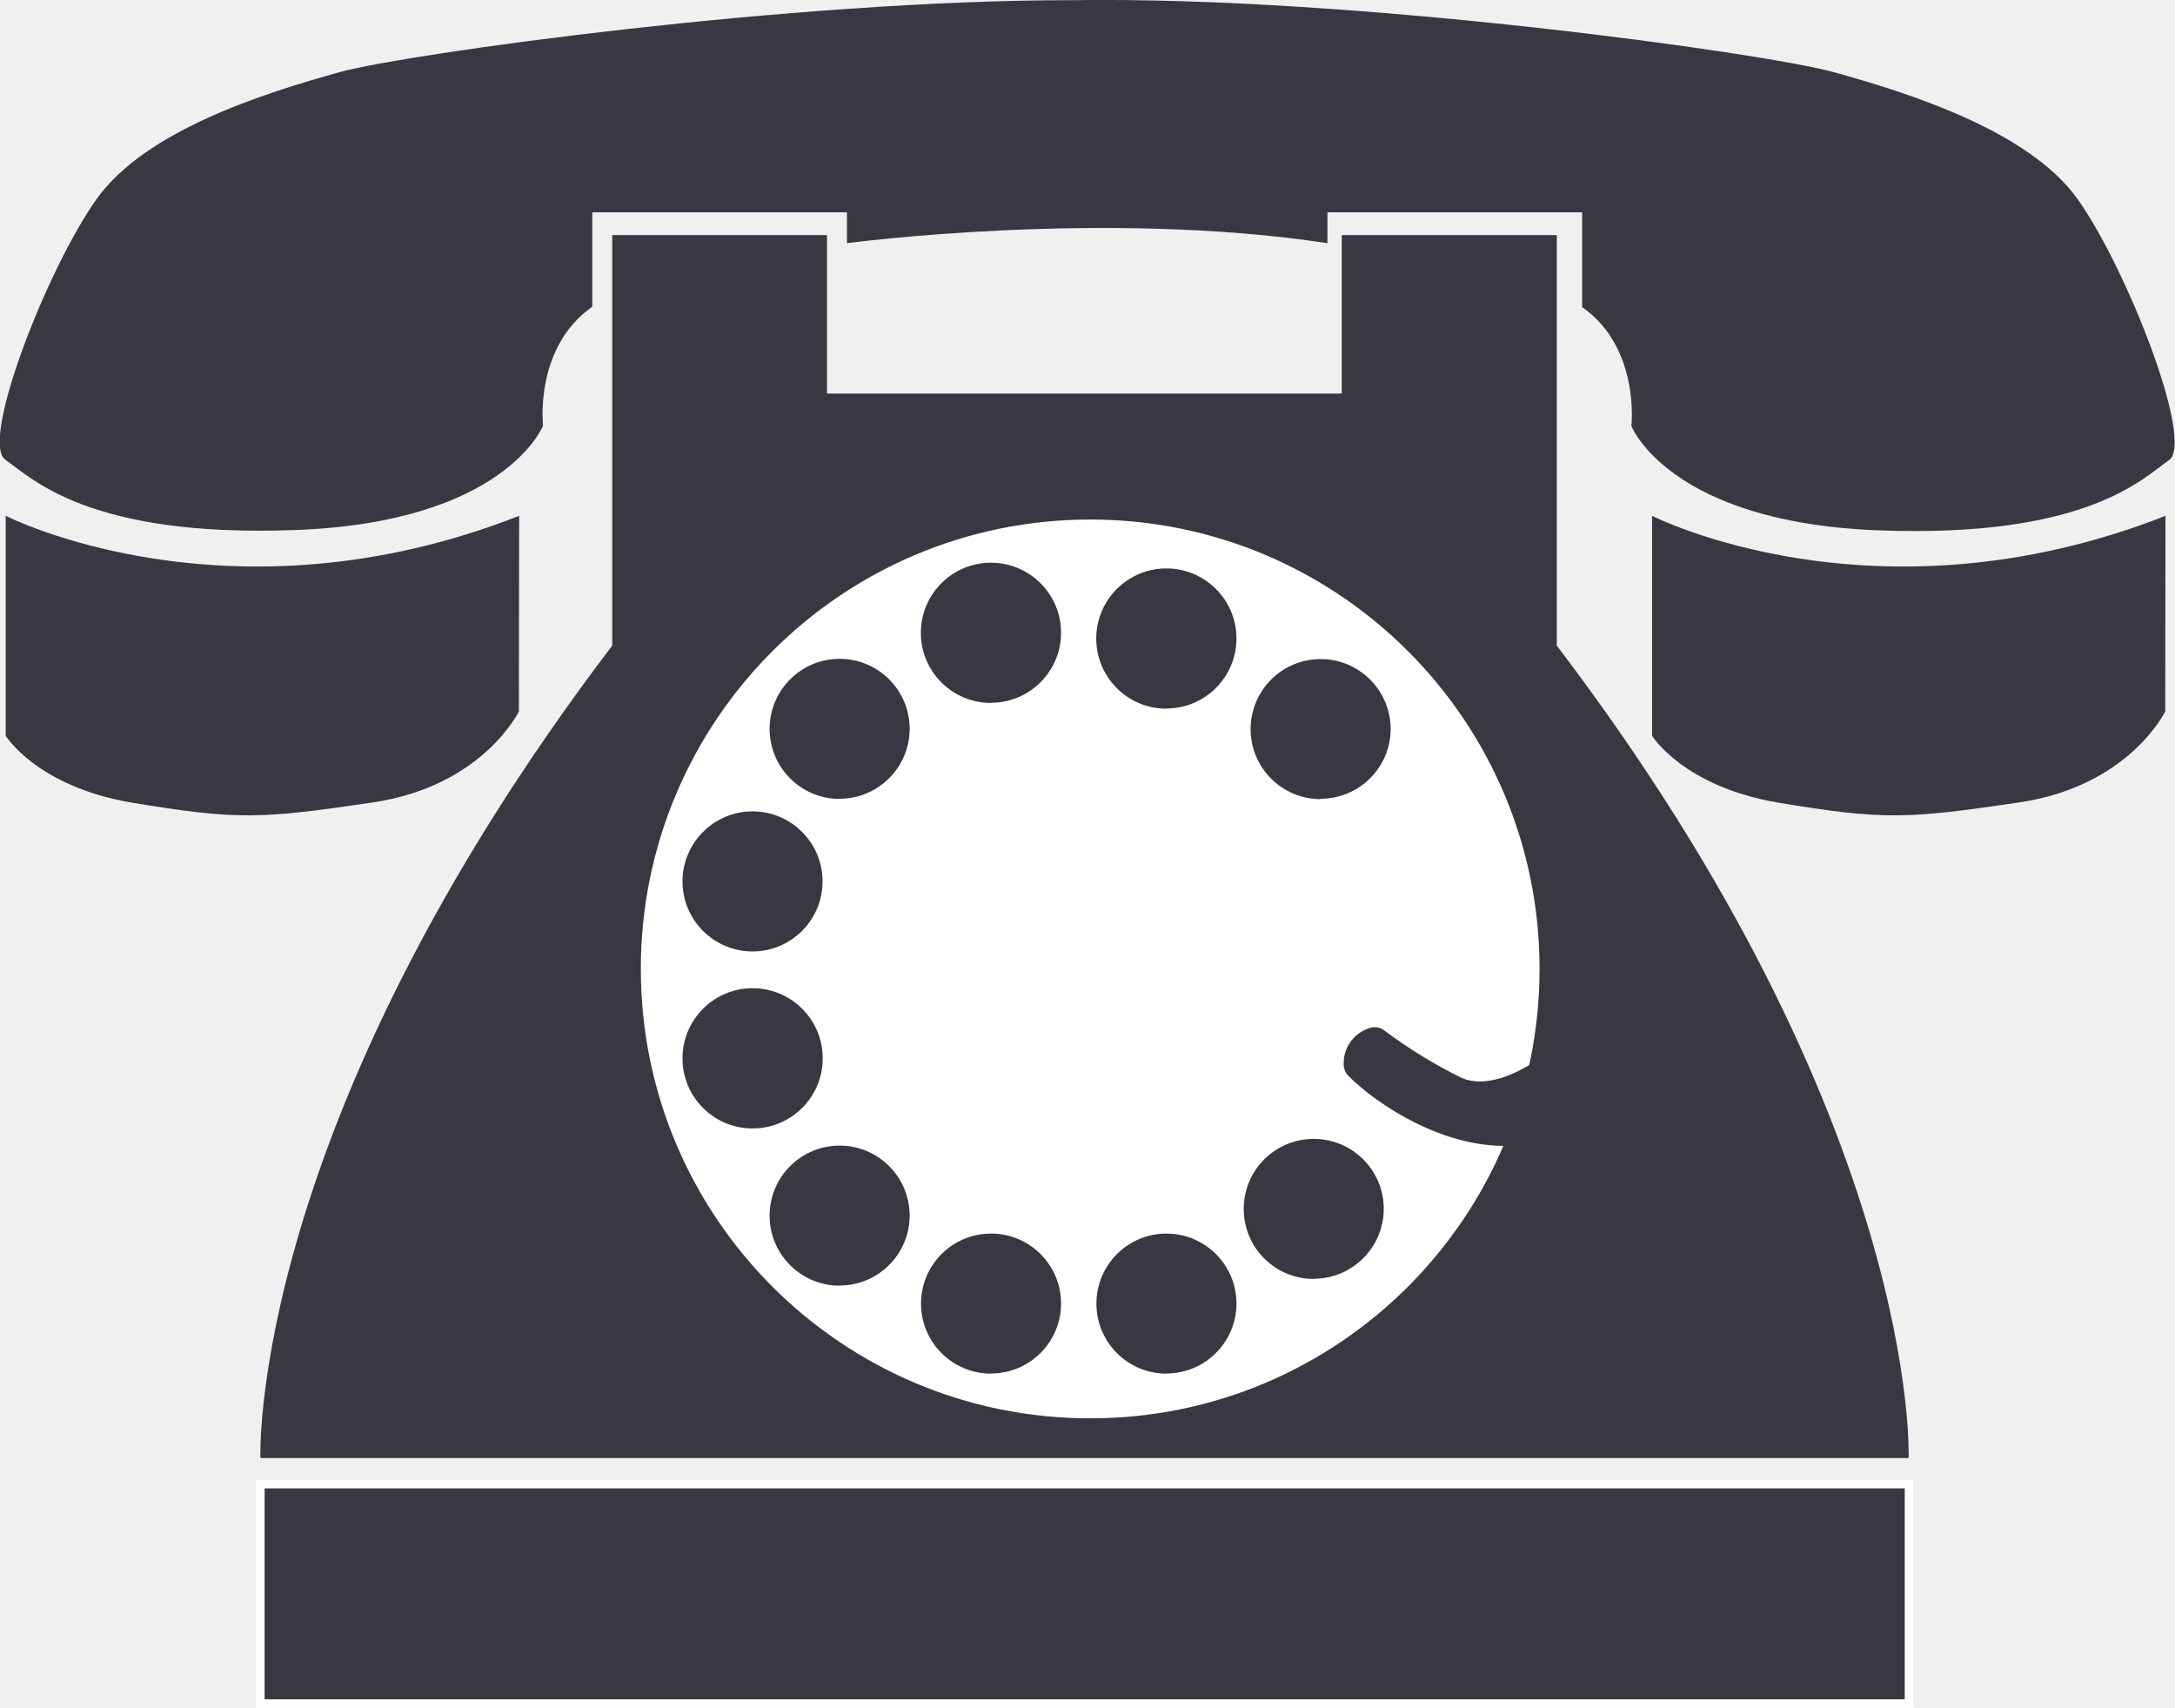
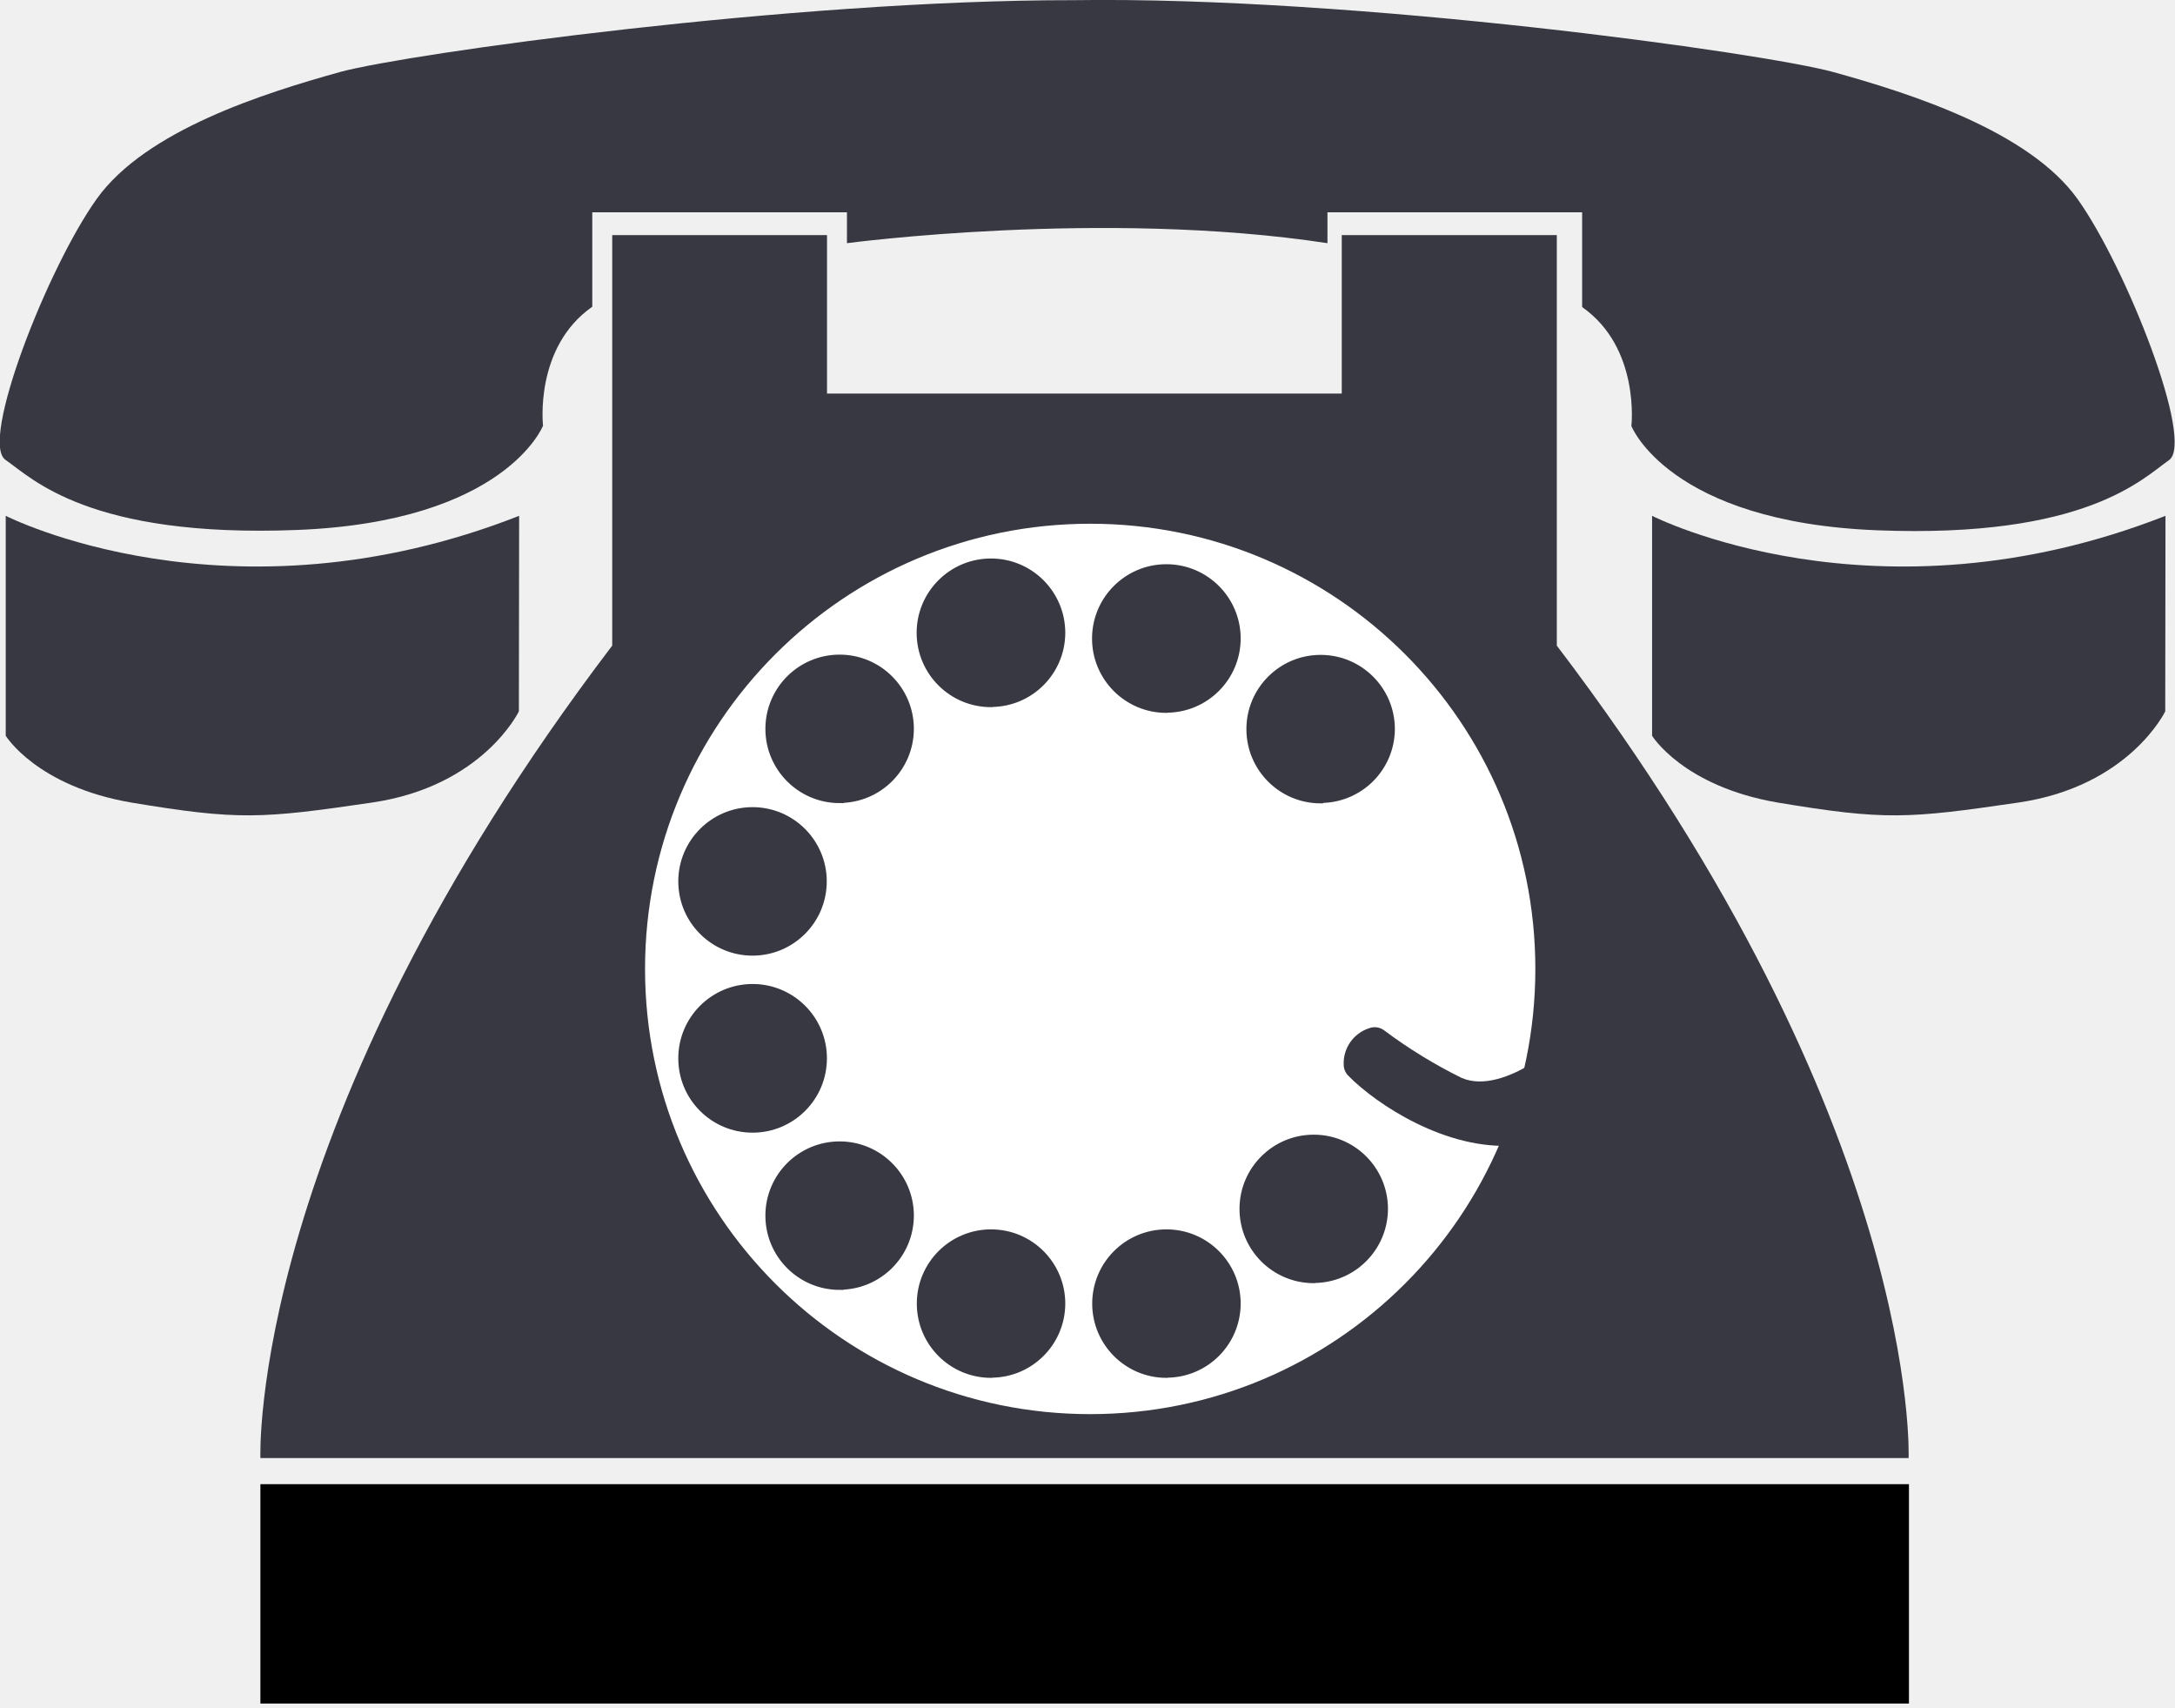
- <svg xmlns="http://www.w3.org/2000/svg" id="Слой_2" data-name="Слой 2" viewBox="0 0 258.42 202.88">
+ <svg xmlns="http://www.w3.org/2000/svg" class="old-phone-icon" data-name="Слой 2" viewBox="0 0 258.42 202.88">
  <defs>
    <style>.cls-2{fill:#373841}</style>
  </defs>
-   <path stroke-miterlimit="10" stroke="#fff" fill="#373841" d="M30.94 176.32h195.87v26.06H30.94z" />
-   <path class="cls-2" d="M1178.55 418.94H982.68s-1.55-39.49 41.8-96.52v-48.77H1050v18.83h61.16v-18.83h25.55v48.77c43.35 57 41.8 96.52 41.8 96.52H982.67" transform="translate(-951.74 -245.72)" fill="#373841" />
-   <path class="cls-2" d="M1013.39 330.23s-4.26 8.9-17.42 10.83-15.87 2.13-28.65 0c-11.22-1.93-14.9-7.93-14.9-7.93V307s26.52 13.55 61 0zm195.61 0s-4.26 8.9-17.42 10.83-15.87 2.13-28.65 0c-11.22-1.93-14.9-7.93-14.9-7.93V307s26.51 13.55 61 0z" transform="translate(-951.74 -245.72)" fill="#373841" />
-   <path class="cls-2" d="M1079.25 245.74c33.65-.49 82.11 6.27 90.35 8.55 9.1 2.52 23.23 7 29 15.1s13.94 28.84 10.84 31-9.87 9.3-34.64 8.33-29.23-12.39-29.23-12.39 1.07-9.29-5.85-14.13v-11.26h-30.26v3.67c-26.64-4.06-57.09 0-57.09 0v-3.67h-30.26v11.22c-6.92 4.84-5.85 14.13-5.85 14.13s-4.45 11.42-29.23 12.39-31.54-6.2-34.64-8.33 5-22.83 10.84-31 19.93-12.58 29-15.1c8.03-2.16 53.6-8.53 87.02-8.51z" transform="translate(-951.74 -245.72)" fill="#373841" />
-   <path d="M1081.28 307.44a53.39 53.39 0 1053.38 53.38 53.38 53.38 0 00-53.38-53.38zm-40.13 34.67a8.32 8.32 0 11-8.32 8.32 8.33 8.33 0 018.32-8.32zm-8.32 29.35a8.33 8.33 0 118.32 8.32 8.32 8.32 0 01-8.32-8.32zm18.66 27a8.32 8.32 0 118.33-8.32 8.32 8.32 0 01-8.33 8.3zm0-57.83a8.32 8.32 0 118.33-8.32 8.32 8.32 0 01-8.33 8.3zm18 68.28a8.32 8.32 0 118.32-8.32 8.32 8.32 0 01-8.29 8.3zm0-79.68a8.33 8.33 0 118.32-8.33 8.33 8.33 0 01-8.29 8.31zm20.83 79.68a8.32 8.32 0 118.33-8.32 8.32 8.32 0 01-8.3 8.3zm0-79a8.33 8.33 0 118.33-8.32 8.33 8.33 0 01-8.3 8.3zm17.51 67.75a8.32 8.32 0 118.32-8.32 8.33 8.33 0 01-8.29 8.3zm.82-57a8.32 8.32 0 118.32-8.32 8.32 8.32 0 01-8.29 8.27z" transform="translate(-951.74 -245.72)" fill="#fff" />
-   <path class="cls-2" d="M1136.08 373.34a1.84 1.84 0 00-2.69-1.06c-2 1.19-5.33 2.66-8 1.49a58.62 58.62 0 01-9.23-5.67 1.87 1.87 0 00-1.77-.22 4.37 4.37 0 00-3 4.34 1.89 1.89 0 00.55 1.3c3.35 3.42 11.68 8.91 19.77 8.28 5.9-.47 5.29-5.45 4.37-8.46z" transform="translate(-951.74 -245.72)" fill="#373841" />
+   <path d="M30.94 176.32h195.87v26.06H30.94z" />
+   <path class="cls-2" d="M226.81 173.22H30.94s-1.55-39.49 41.8-96.52V27.93h25.52v18.83h61.16V27.93h25.55V76.7c43.35 57 41.8 96.52 41.8 96.52H30.93" />
+   <path class="cls-2" d="M61.65 84.51s-4.26 8.9-17.42 10.83-15.87 2.13-28.65 0C4.36 93.41.68 87.41.68 87.41V61.28s26.52 13.55 61 0zm195.61 0s-4.26 8.9-17.42 10.83-15.87 2.13-28.65 0c-11.22-1.93-14.9-7.93-14.9-7.93V61.28s26.51 13.55 61 0z" />
+   <path class="cls-2" d="M127.51.02c33.65-.49 82.11 6.27 90.35 8.55 9.1 2.52 23.23 7 29 15.1s13.94 28.84 10.84 31-9.87 9.3-34.64 8.33-29.23-12.39-29.23-12.39 1.07-9.29-5.85-14.13V25.22h-30.26v3.67c-26.64-4.06-57.09 0-57.09 0v-3.67H70.37v11.22c-6.92 4.84-5.85 14.13-5.85 14.13s-4.45 11.42-29.23 12.39S3.75 56.76.65 54.63s5-22.83 10.84-31 19.93-12.58 29-15.1C48.52 6.37 94.09 0 127.51.02z" />
+   <path id="cls-1" d="M129.54 61.72a53.39 53.39 0 1053.38 53.38 53.38 53.38 0 00-53.38-53.38zM89.41 96.39a8.32 8.32 0 11-8.32 8.32 8.33 8.33 0 018.32-8.32zm-8.32 29.35a8.33 8.33 0 118.32 8.32 8.32 8.32 0 01-8.32-8.32zm18.66 27a8.32 8.32 0 118.33-8.32 8.32 8.32 0 01-8.33 8.3zm0-57.83a8.32 8.32 0 118.33-8.32 8.32 8.32 0 01-8.33 8.3zm18 68.28a8.32 8.32 0 118.32-8.32 8.32 8.32 0 01-8.29 8.3zm0-79.68a8.33 8.33 0 118.32-8.33 8.33 8.33 0 01-8.29 8.31zm20.83 79.68a8.32 8.32 0 118.33-8.32 8.32 8.32 0 01-8.3 8.3zm0-79a8.33 8.33 0 118.33-8.32 8.33 8.33 0 01-8.3 8.3zm17.51 67.75a8.32 8.32 0 118.32-8.32 8.33 8.33 0 01-8.29 8.3zm.82-57a8.32 8.32 0 118.32-8.32 8.32 8.32 0 01-8.29 8.27z" fill="#fff" stroke-miterlimit="10" stroke="#373841" />
+   <path class="cls-2" d="M184.34 127.62a1.84 1.84 0 00-2.69-1.06c-2 1.19-5.33 2.66-8 1.49a58.62 58.62 0 01-9.23-5.67 1.87 1.87 0 00-1.77-.22 4.37 4.37 0 00-3 4.34 1.89 1.89 0 00.55 1.3c3.35 3.42 11.68 8.91 19.77 8.28 5.9-.47 5.29-5.45 4.37-8.46z" />
</svg>
